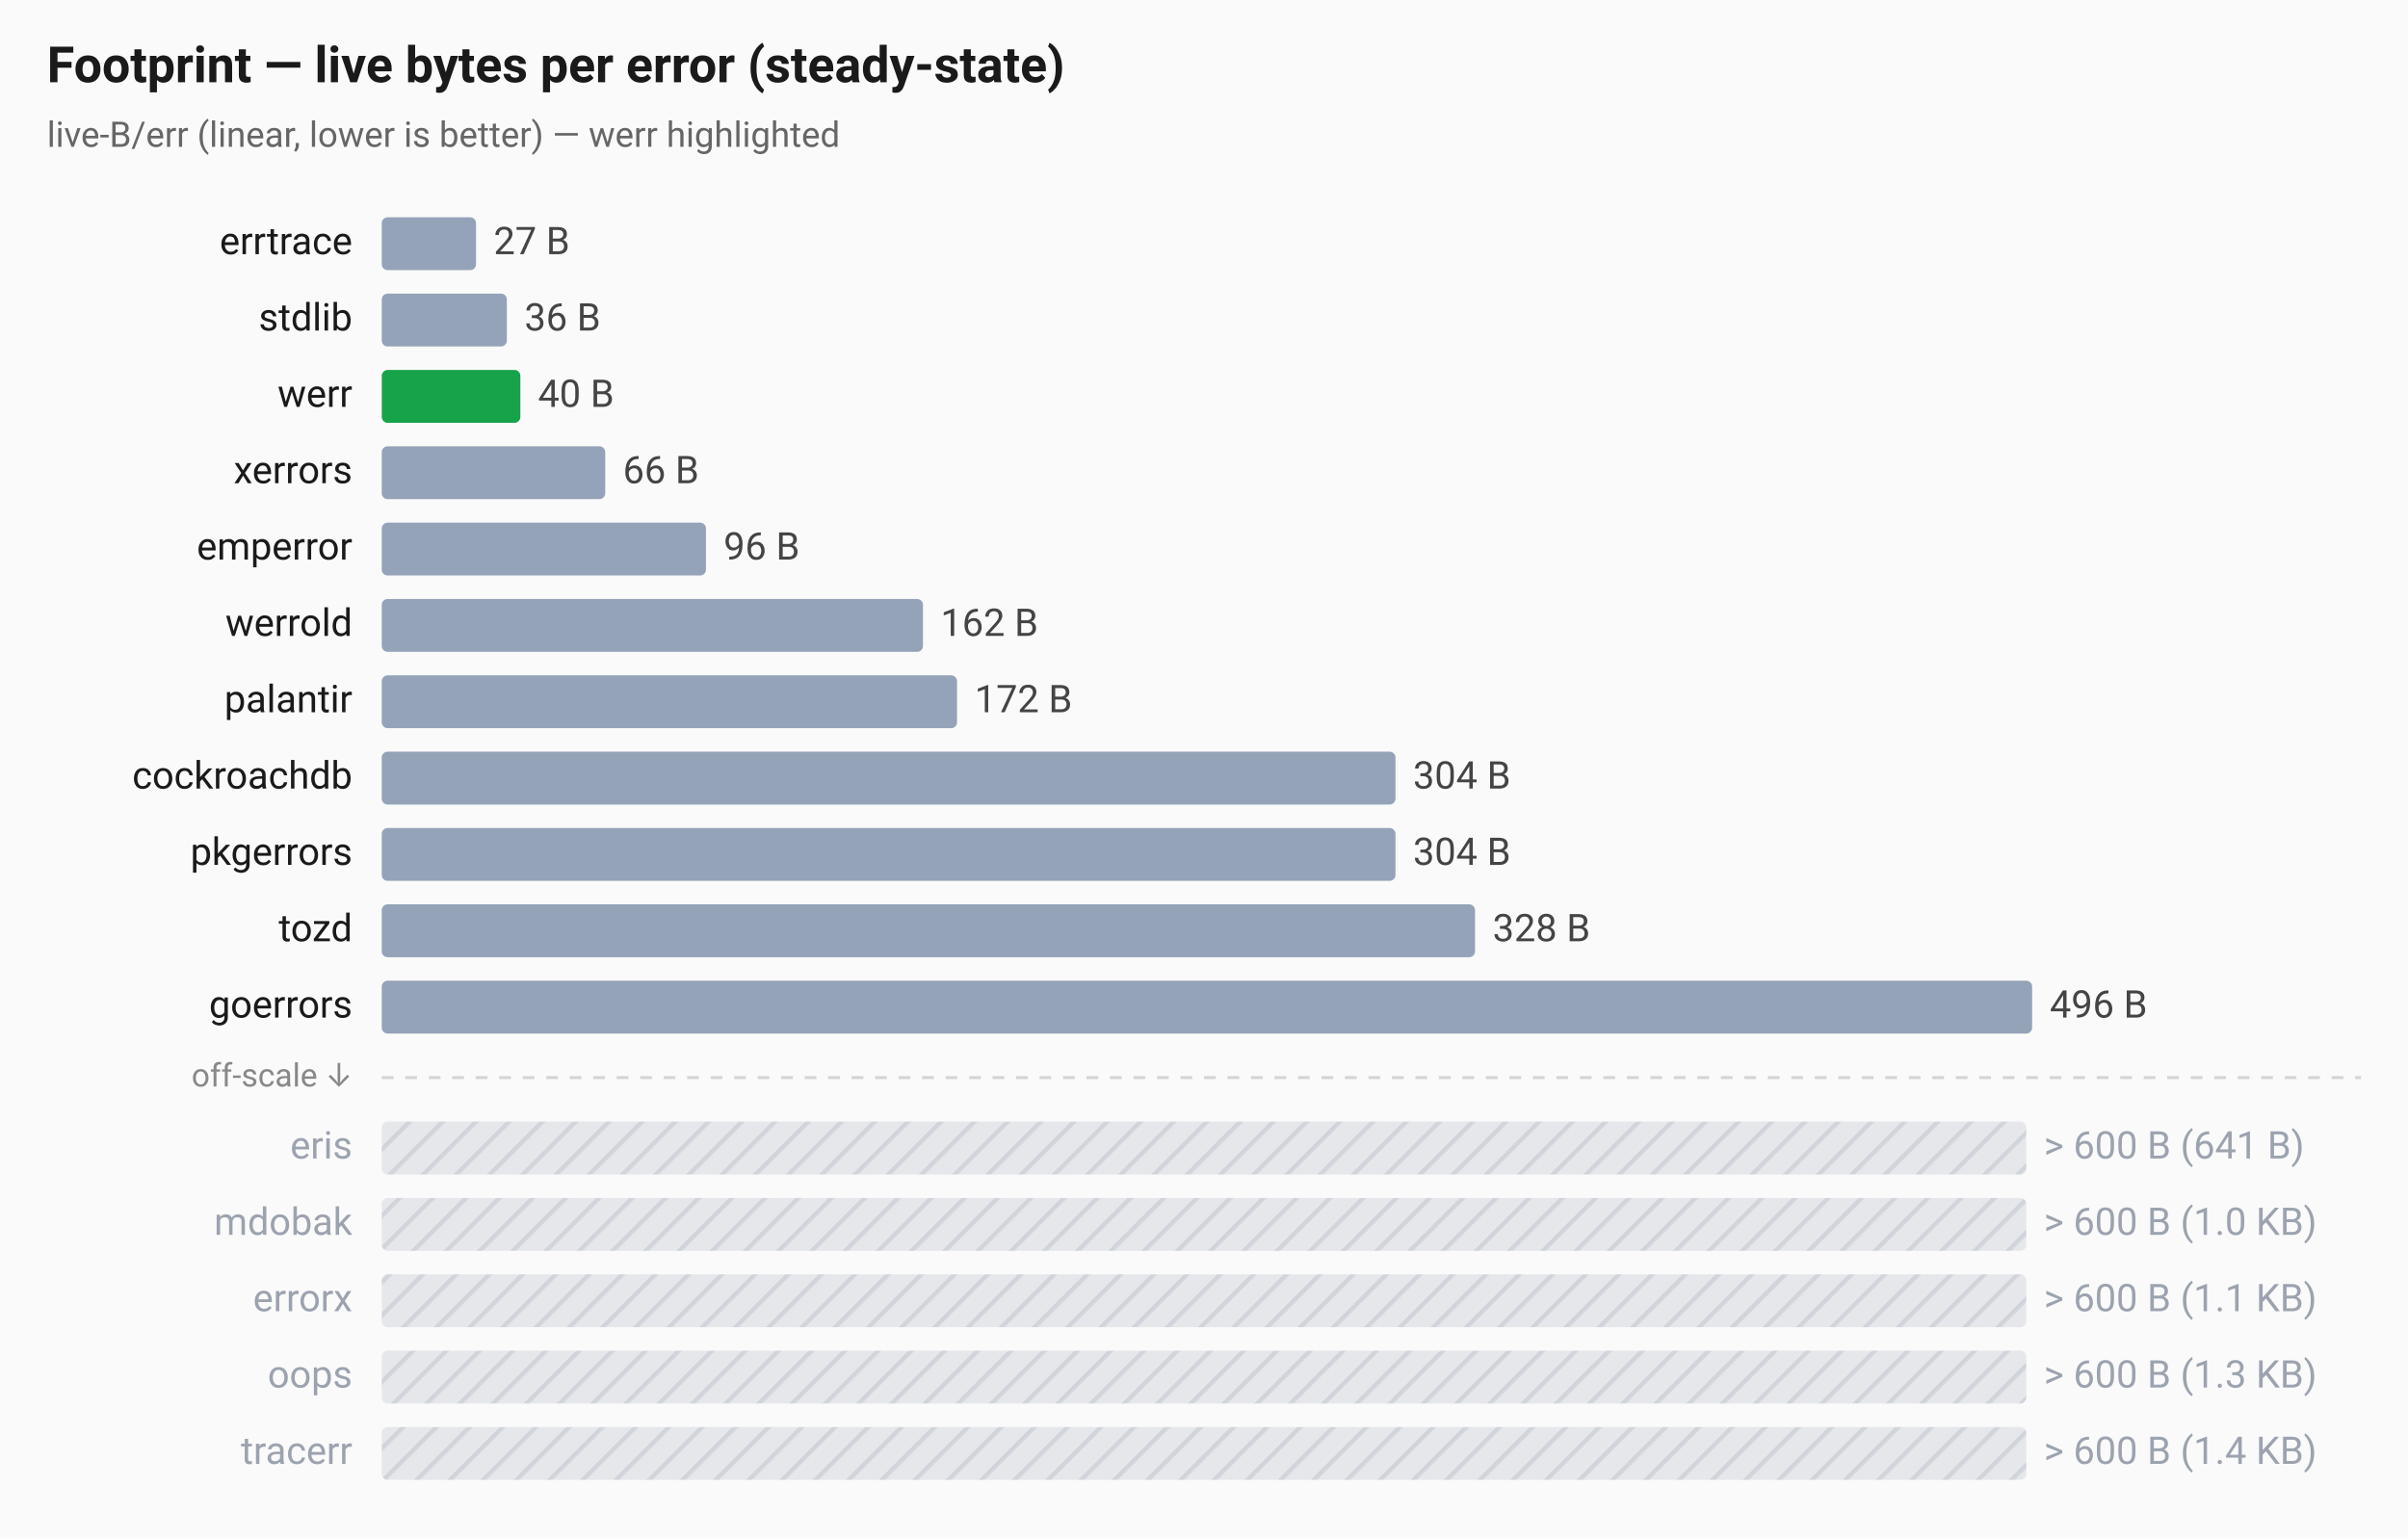
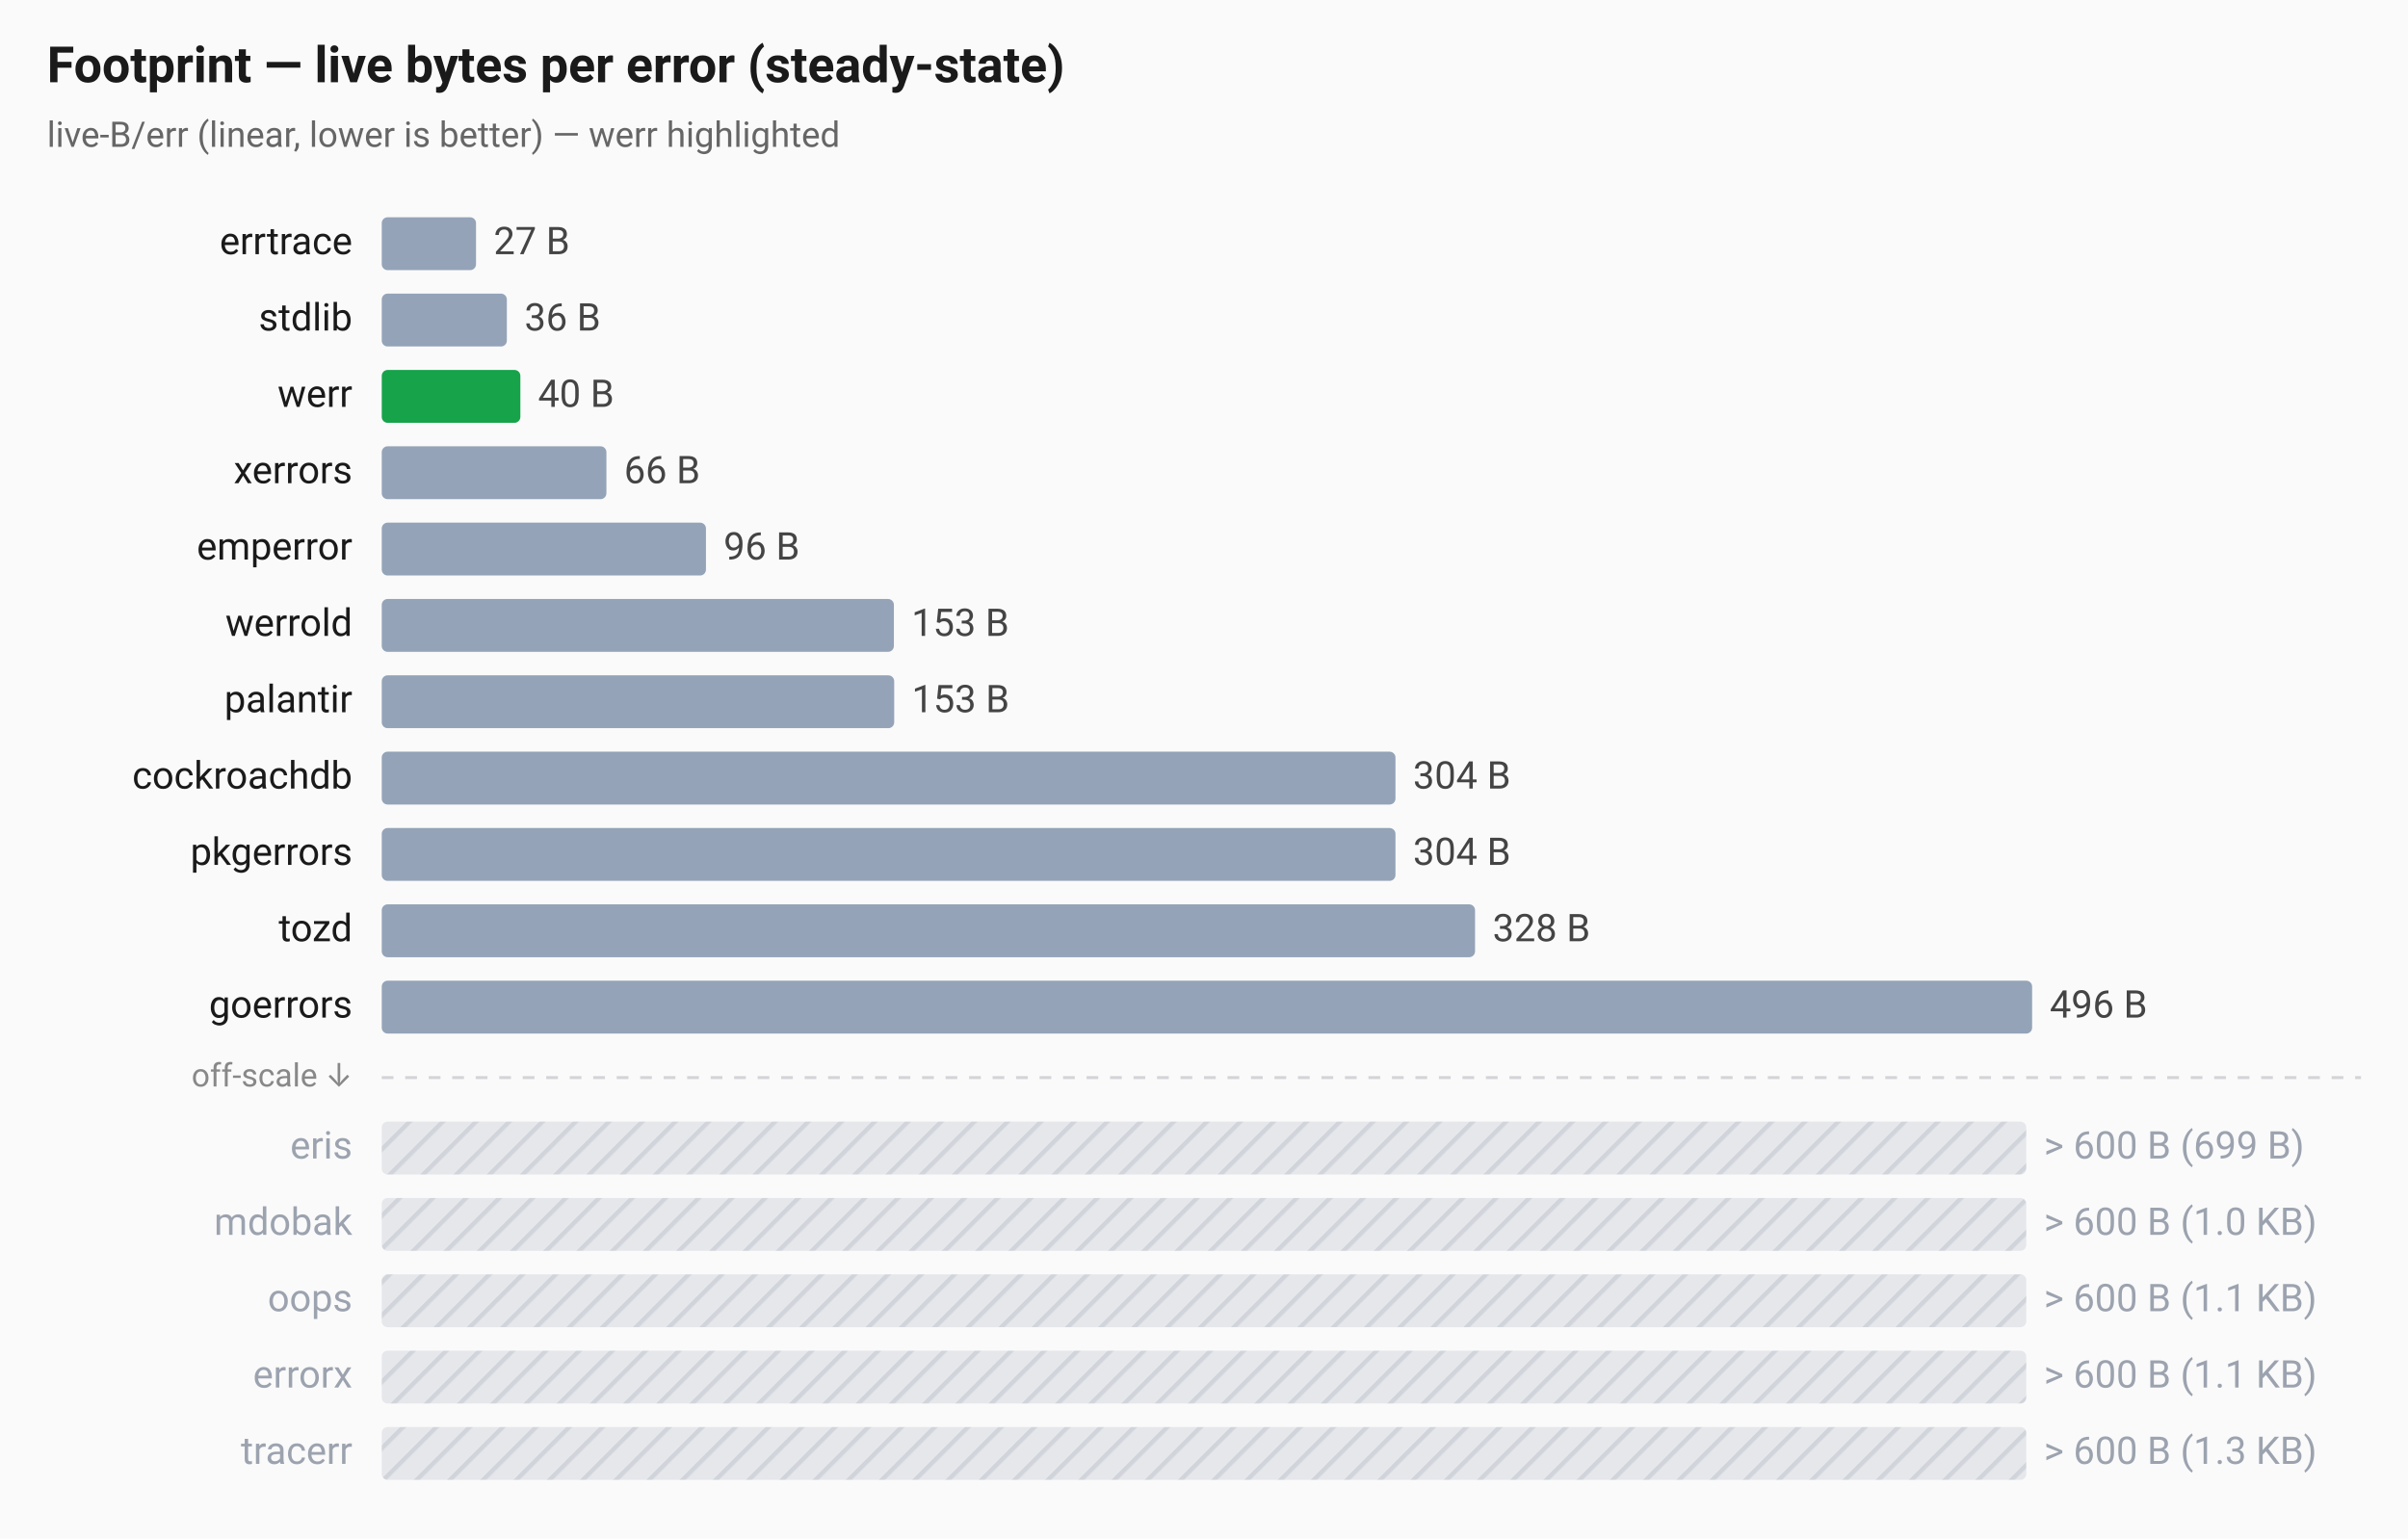
<svg xmlns="http://www.w3.org/2000/svg" width="820" height="524" font-family="-apple-system,BlinkMacSystemFont,Segoe UI,Roboto,sans-serif" font-size="13" fill="#1a1a1a">
  <defs>
    <pattern id="ovf-foot" patternUnits="userSpaceOnUse" width="8" height="8" patternTransform="rotate(45)">
      <rect width="8" height="8" fill="#e5e7eb" />
      <line x1="0" y1="0" x2="0" y2="8" stroke="#d1d5db" stroke-width="3" />
    </pattern>
  </defs>
  <rect width="820" height="524" fill="#fafafa" />
  <text x="16" y="28" font-size="17" font-weight="700">Footprint — live bytes per error (steady-state)</text>
  <text x="16" y="50" font-size="12" fill="#666">live-B/err (linear, lower is better) — werr highlighted</text>
  <text x="120" y="83" text-anchor="end" dominant-baseline="middle">errtrace</text>
  <rect x="130" y="74" width="32.1" height="18" fill="#94a3b8" rx="2" />
  <text x="168.1" y="83" dominant-baseline="middle" fill="#444">27 B</text>
  <text x="120" y="109" text-anchor="end" dominant-baseline="middle">stdlib</text>
  <rect x="130" y="100" width="42.6" height="18" fill="#94a3b8" rx="2" />
  <text x="178.6" y="109" dominant-baseline="middle" fill="#444">36 B</text>
  <text x="120" y="135" text-anchor="end" dominant-baseline="middle">werr</text>
  <rect x="130" y="126" width="47.2" height="18" fill="#16a34a" rx="2" />
  <text x="183.2" y="135" dominant-baseline="middle" fill="#444">40 B</text>
  <text x="120" y="161" text-anchor="end" dominant-baseline="middle">xerrors</text>
-   <rect x="130" y="152" width="76.1" height="18" fill="#94a3b8" rx="2" />
-   <text x="212.1" y="161" dominant-baseline="middle" fill="#444">66 B</text>
+   <rect x="130" y="152" width="76.5" height="18" fill="#94a3b8" rx="2" />
+   <text x="212.5" y="161" dominant-baseline="middle" fill="#444">66 B</text>
  <text x="120" y="187" text-anchor="end" dominant-baseline="middle">emperror</text>
  <rect x="130" y="178" width="110.4" height="18" fill="#94a3b8" rx="2" />
  <text x="246.4" y="187" dominant-baseline="middle" fill="#444">96 B</text>
  <text x="120" y="213" text-anchor="end" dominant-baseline="middle">werrold</text>
-   <rect x="130" y="204" width="184.3" height="18" fill="#94a3b8" rx="2" />
-   <text x="320.3" y="213" dominant-baseline="middle" fill="#444">162 B</text>
+   <rect x="130" y="204" width="174.4" height="18" fill="#94a3b8" rx="2" />
+   <text x="310.4" y="213" dominant-baseline="middle" fill="#444">153 B</text>
  <text x="120" y="239" text-anchor="end" dominant-baseline="middle">palantir</text>
-   <rect x="130" y="230" width="195.9" height="18" fill="#94a3b8" rx="2" />
-   <text x="331.9" y="239" dominant-baseline="middle" fill="#444">172 B</text>
+   <rect x="130" y="230" width="174.5" height="18" fill="#94a3b8" rx="2" />
+   <text x="310.5" y="239" dominant-baseline="middle" fill="#444">153 B</text>
  <text x="120" y="265" text-anchor="end" dominant-baseline="middle">cockroachdb</text>
  <rect x="130" y="256" width="345.2" height="18" fill="#94a3b8" rx="2" />
  <text x="481.2" y="265" dominant-baseline="middle" fill="#444">304 B</text>
  <text x="120" y="291" text-anchor="end" dominant-baseline="middle">pkgerrors</text>
  <rect x="130" y="282" width="345.2" height="18" fill="#94a3b8" rx="2" />
  <text x="481.2" y="291" dominant-baseline="middle" fill="#444">304 B</text>
  <text x="120" y="317" text-anchor="end" dominant-baseline="middle">tozd</text>
  <rect x="130" y="308" width="372.3" height="18" fill="#94a3b8" rx="2" />
  <text x="508.3" y="317" dominant-baseline="middle" fill="#444">328 B</text>
  <text x="120" y="343" text-anchor="end" dominant-baseline="middle">goerrors</text>
  <rect x="130" y="334" width="562.0" height="18" fill="#94a3b8" rx="2" />
  <text x="698.0" y="343" dominant-baseline="middle" fill="#444">496 B</text>
  <line x1="130" y1="367" x2="804" y2="367" stroke="#d4d4d8" stroke-width="1" stroke-dasharray="4 4" />
  <text x="120" y="367" text-anchor="end" font-size="11" fill="#888" dominant-baseline="middle">off-scale ↓</text>
  <text x="120" y="391" text-anchor="end" dominant-baseline="middle" fill="#9ca3af">eris</text>
  <rect x="130" y="382" width="560.0" height="18" fill="url(#ovf-foot)" rx="2" />
-   <text x="696.0" y="391" dominant-baseline="middle" fill="#9ca3af">&gt; 600 B (641 B)</text>
+   <text x="696.0" y="391" dominant-baseline="middle" fill="#9ca3af">&gt; 600 B (699 B)</text>
  <text x="120" y="417" text-anchor="end" dominant-baseline="middle" fill="#9ca3af">mdobak</text>
  <rect x="130" y="408" width="560.0" height="18" fill="url(#ovf-foot)" rx="2" />
  <text x="696.0" y="417" dominant-baseline="middle" fill="#9ca3af">&gt; 600 B (1.0 KB)</text>
-   <text x="120" y="443" text-anchor="end" dominant-baseline="middle" fill="#9ca3af">errorx</text>
+   <text x="120" y="443" text-anchor="end" dominant-baseline="middle" fill="#9ca3af">oops</text>
  <rect x="130" y="434" width="560.0" height="18" fill="url(#ovf-foot)" rx="2" />
  <text x="696.0" y="443" dominant-baseline="middle" fill="#9ca3af">&gt; 600 B (1.1 KB)</text>
-   <text x="120" y="469" text-anchor="end" dominant-baseline="middle" fill="#9ca3af">oops</text>
+   <text x="120" y="469" text-anchor="end" dominant-baseline="middle" fill="#9ca3af">errorx</text>
  <rect x="130" y="460" width="560.0" height="18" fill="url(#ovf-foot)" rx="2" />
-   <text x="696.0" y="469" dominant-baseline="middle" fill="#9ca3af">&gt; 600 B (1.3 KB)</text>
+   <text x="696.0" y="469" dominant-baseline="middle" fill="#9ca3af">&gt; 600 B (1.1 KB)</text>
  <text x="120" y="495" text-anchor="end" dominant-baseline="middle" fill="#9ca3af">tracerr</text>
  <rect x="130" y="486" width="560.0" height="18" fill="url(#ovf-foot)" rx="2" />
-   <text x="696.0" y="495" dominant-baseline="middle" fill="#9ca3af">&gt; 600 B (1.4 KB)</text>
+   <text x="696.0" y="495" dominant-baseline="middle" fill="#9ca3af">&gt; 600 B (1.3 KB)</text>
</svg>
